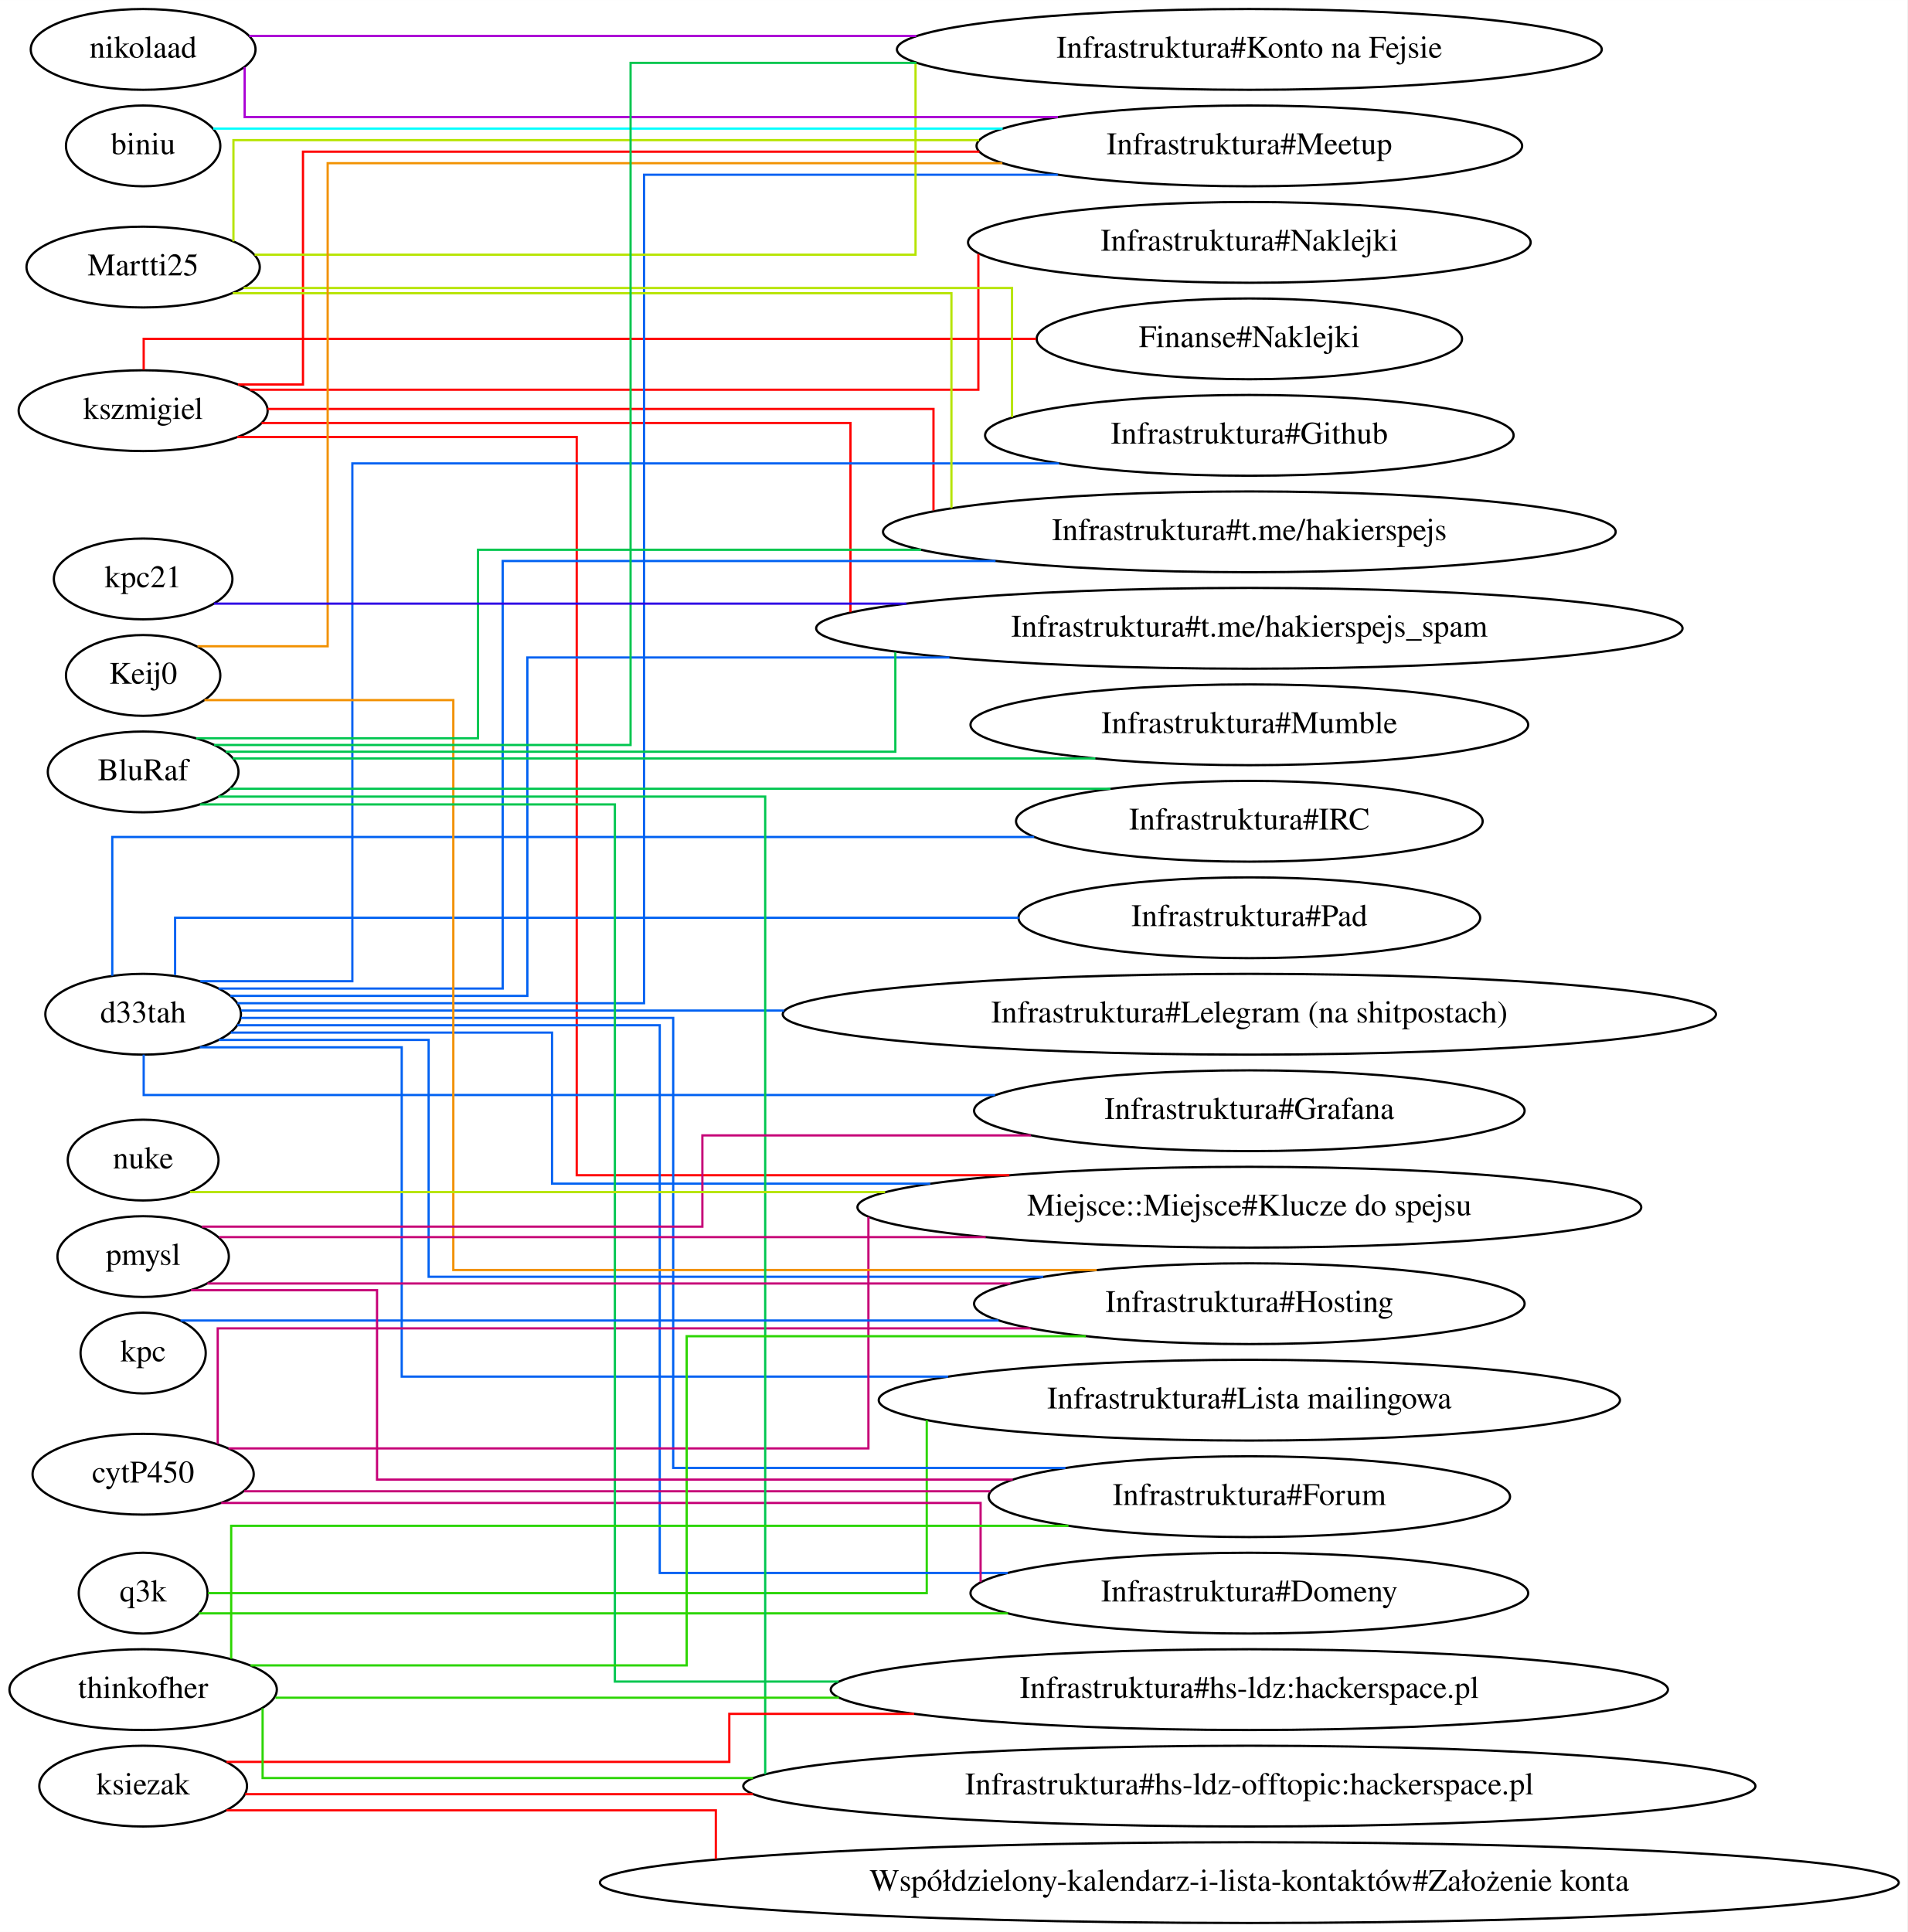
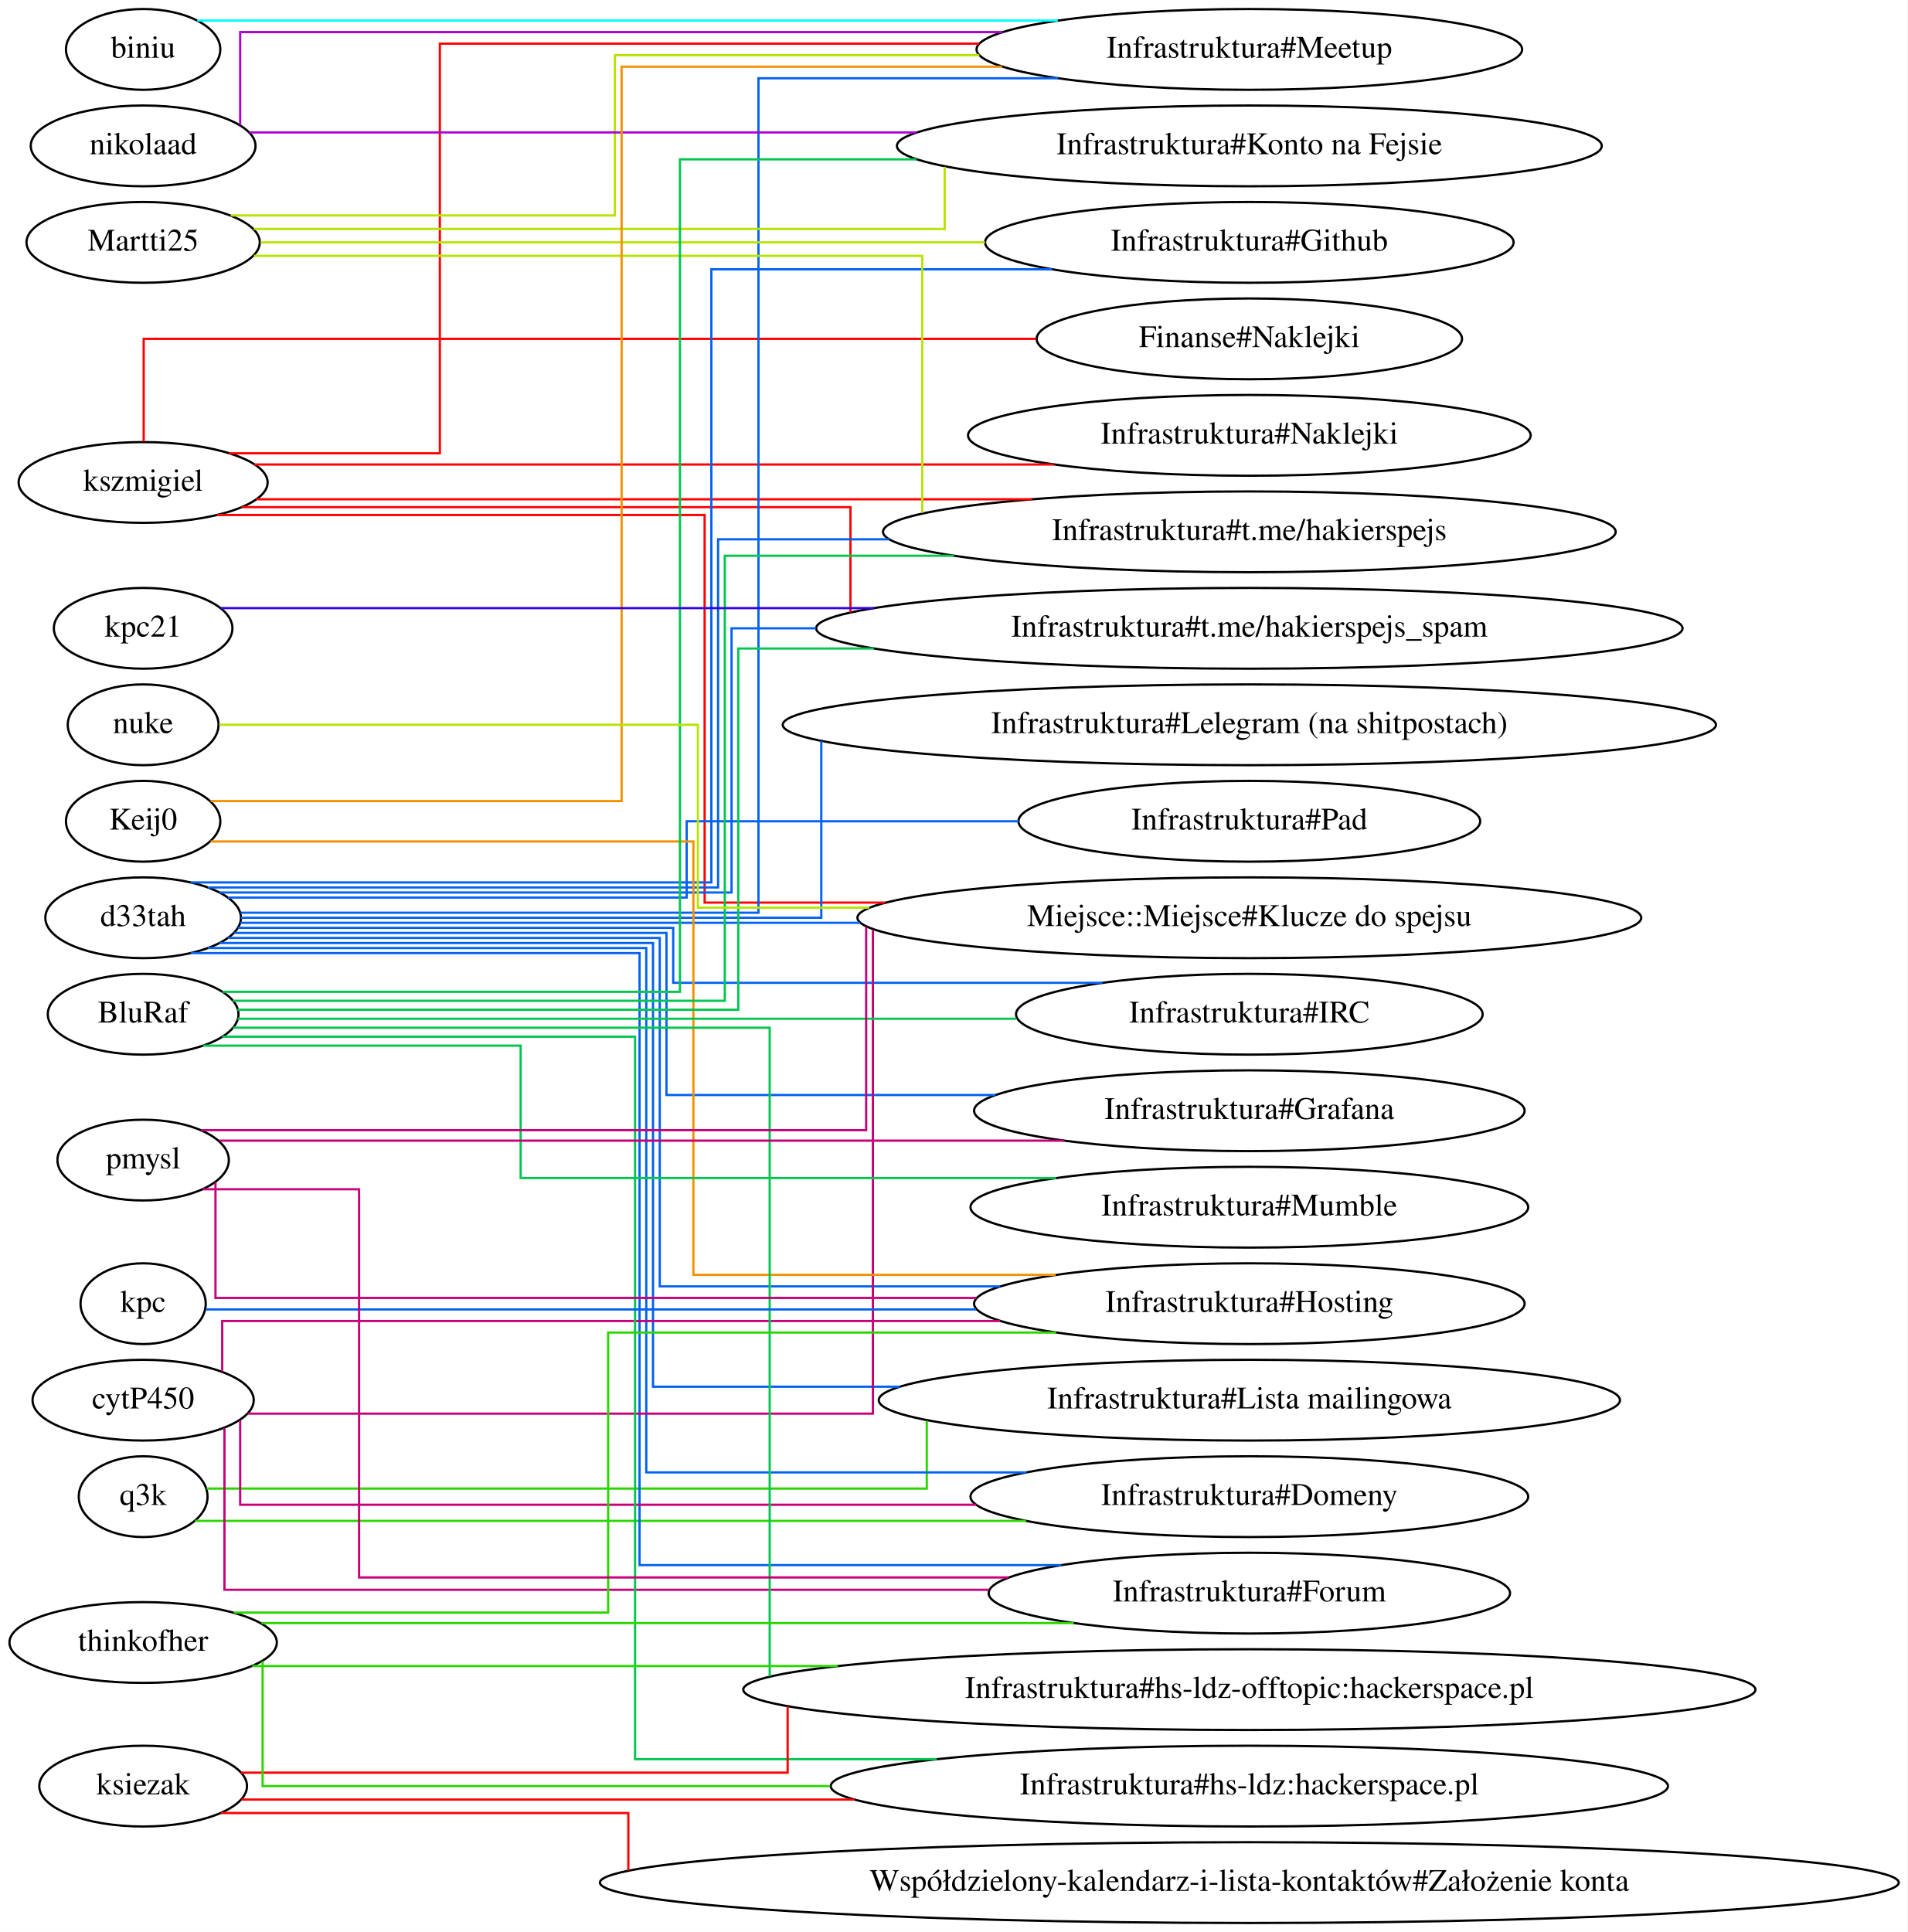
<svg xmlns="http://www.w3.org/2000/svg" width="850pt" height="861pt" viewBox="0.00 0.00 850.04 861.00">
  <g id="graph0" class="graph" transform="scale(1 1) rotate(0) translate(4 857)">
    <polygon fill="#ffffff" stroke="transparent" points="-4,4 -4,-857 846.038,-857 846.038,4 -4,4" />
    <g id="node1" class="node">
-       <ellipse fill="none" stroke="#000000" cx="59.795" cy="-674" rx="55.491" ry="18" />
-       <text text-anchor="middle" x="59.795" y="-670.3" font-family="Times,serif" font-size="14.00" fill="#000000">kszmigiel</text>
+       <ellipse fill="none" stroke="#000000" cx="59.795" cy="-642" rx="55.491" ry="18" />
+       <text text-anchor="middle" x="59.795" y="-638.3" font-family="Times,serif" font-size="14.00" fill="#000000">kszmigiel</text>
    </g>
    <g id="node2" class="node">
-       <ellipse fill="none" stroke="#000000" cx="552.814" cy="-749" rx="125.378" ry="18" />
-       <text text-anchor="middle" x="552.814" y="-745.3" font-family="Times,serif" font-size="14.00" fill="#000000">Infrastruktura#Naklejki</text>
+       <ellipse fill="none" stroke="#000000" cx="552.814" cy="-448" rx="174.669" ry="18" />
+       <text text-anchor="middle" x="552.814" y="-444.3" font-family="Times,serif" font-size="14.00" fill="#000000">Miejsce::Miejsce#Klucze do spejsu</text>
    </g>
    <g id="edge1" class="edge">
-       <path fill="none" stroke="#ff0000" d="M107.318,-683.333C207.67,-683.333 432.038,-683.333 432.038,-683.333 432.038,-683.333 432.038,-728.367 432.038,-743.847" />
+       <path fill="none" stroke="#ff0000" d="M92.767,-627.5C160.719,-627.5 310.038,-627.5 310.038,-627.5 310.038,-627.5 310.038,-454.75 310.038,-454.75 310.038,-454.75 346.162,-454.75 390.542,-454.75" />
    </g>
    <g id="node3" class="node">
      <ellipse fill="none" stroke="#000000" cx="552.814" cy="-706" rx="94.783" ry="18" />
      <text text-anchor="middle" x="552.814" y="-702.3" font-family="Times,serif" font-size="14.00" fill="#000000">Finanse#Naklejki</text>
    </g>
    <g id="edge2" class="edge">
-       <path fill="none" stroke="#ff0000" d="M60.038,-692.243C60.038,-699.43 60.038,-706 60.038,-706 60.038,-706 314.607,-706 457.802,-706" />
+       <path fill="none" stroke="#ff0000" d="M60.038,-660.169C60.038,-679.09 60.038,-706 60.038,-706 60.038,-706 314.607,-706 457.802,-706" />
    </g>
    <g id="node4" class="node">
-       <ellipse fill="none" stroke="#000000" cx="552.814" cy="-319" rx="174.669" ry="18" />
-       <text text-anchor="middle" x="552.814" y="-315.3" font-family="Times,serif" font-size="14.00" fill="#000000">Miejsce::Miejsce#Klucze do spejsu</text>
+       <ellipse fill="none" stroke="#000000" cx="552.814" cy="-577" rx="193.066" ry="18" />
+       <text text-anchor="middle" x="552.814" y="-573.3" font-family="Times,serif" font-size="14.00" fill="#000000">Infrastruktura#t.me/hakierspejs_spam</text>
    </g>
    <g id="edge3" class="edge">
-       <path fill="none" stroke="#ff0000" d="M101.726,-662.25C158.56,-662.25 253.038,-662.25 253.038,-662.25 253.038,-662.25 253.038,-333.25 253.038,-333.25 253.038,-333.25 359.766,-333.25 445.857,-333.25" />
+       <path fill="none" stroke="#ff0000" d="M103.628,-631C190.248,-631 375.038,-631 375.038,-631 375.038,-631 375.038,-598.697 375.038,-584.06" />
    </g>
    <g id="node5" class="node">
+       <ellipse fill="none" stroke="#000000" cx="552.814" cy="-835" rx="121.578" ry="18" />
+       <text text-anchor="middle" x="552.814" y="-831.3" font-family="Times,serif" font-size="14.00" fill="#000000">Infrastruktura#Meetup</text>
+     </g>
+     <g id="edge4" class="edge">
+       <path fill="none" stroke="#ff0000" d="M98.045,-655C137.101,-655 192.038,-655 192.038,-655 192.038,-655 192.038,-837.571 192.038,-837.571 192.038,-837.571 327.515,-837.571 432.43,-837.571" />
+     </g>
+     <g id="node6" class="node">
+       <ellipse fill="none" stroke="#000000" cx="552.814" cy="-663" rx="125.378" ry="18" />
+       <text text-anchor="middle" x="552.814" y="-659.3" font-family="Times,serif" font-size="14.00" fill="#000000">Infrastruktura#Naklejki</text>
+     </g>
+     <g id="edge5" class="edge">
+       <path fill="none" stroke="#ff0000" d="M109.325,-650C192.714,-650 362.162,-650 465.77,-650" />
+     </g>
+     <g id="node7" class="node">
      <ellipse fill="none" stroke="#000000" cx="552.814" cy="-620" rx="163.271" ry="18" />
      <text text-anchor="middle" x="552.814" y="-616.3" font-family="Times,serif" font-size="14.00" fill="#000000">Infrastruktura#t.me/hakierspejs</text>
    </g>
-     <g id="edge4" class="edge">
-       <path fill="none" stroke="#ff0000" d="M115.22,-674.75C214.417,-674.75 412.038,-674.75 412.038,-674.75 412.038,-674.75 412.038,-645.223 412.038,-629.537" />
-     </g>
-     <g id="node6" class="node">
-       <ellipse fill="none" stroke="#000000" cx="552.814" cy="-792" rx="121.578" ry="18" />
-       <text text-anchor="middle" x="552.814" y="-788.3" font-family="Times,serif" font-size="14.00" fill="#000000">Infrastruktura#Meetup</text>
-     </g>
-     <g id="edge5" class="edge">
-       <path fill="none" stroke="#ff0000" d="M102.061,-685.667C117.402,-685.667 131.038,-685.667 131.038,-685.667 131.038,-685.667 131.038,-789.429 131.038,-789.429 131.038,-789.429 307.849,-789.429 432.514,-789.429" />
-     </g>
-     <g id="node7" class="node">
-       <ellipse fill="none" stroke="#000000" cx="552.814" cy="-577" rx="193.066" ry="18" />
-       <text text-anchor="middle" x="552.814" y="-573.3" font-family="Times,serif" font-size="14.00" fill="#000000">Infrastruktura#t.me/hakierspejs_spam</text>
-     </g>
    <g id="edge6" class="edge">
-       <path fill="none" stroke="#ff0000" d="M112.559,-668.5C202.301,-668.5 375.038,-668.5 375.038,-668.5 375.038,-668.5 375.038,-605.75 375.038,-584.18" />
+       <path fill="none" stroke="#ff0000" d="M110.24,-634.5C191.35,-634.5 352.158,-634.5 455.975,-634.5" />
    </g>
    <g id="node8" class="node">
-       <ellipse fill="none" stroke="#000000" cx="59.795" cy="-147" rx="28.695" ry="18" />
-       <text text-anchor="middle" x="59.795" y="-143.3" font-family="Times,serif" font-size="14.00" fill="#000000">q3k</text>
+       <ellipse fill="none" stroke="#000000" cx="59.795" cy="-190" rx="28.695" ry="18" />
+       <text text-anchor="middle" x="59.795" y="-186.3" font-family="Times,serif" font-size="14.00" fill="#000000">q3k</text>
    </g>
    <g id="node9" class="node">
-       <ellipse fill="none" stroke="#000000" cx="552.814" cy="-147" rx="124.278" ry="18" />
-       <text text-anchor="middle" x="552.814" y="-143.3" font-family="Times,serif" font-size="14.00" fill="#000000">Infrastruktura#Domeny</text>
+       <ellipse fill="none" stroke="#000000" cx="552.814" cy="-190" rx="124.278" ry="18" />
+       <text text-anchor="middle" x="552.814" y="-186.3" font-family="Times,serif" font-size="14.00" fill="#000000">Infrastruktura#Domeny</text>
    </g>
    <g id="edge7" class="edge">
-       <path fill="none" stroke="#2bd500" d="M84.582,-138C149.654,-138 328.381,-138 445.245,-138" />
+       <path fill="none" stroke="#2bd500" d="M82.913,-179.2C148.021,-179.2 335.81,-179.2 453.336,-179.2" />
    </g>
    <g id="node10" class="node">
      <ellipse fill="none" stroke="#000000" cx="552.814" cy="-233" rx="165.171" ry="18" />
      <text text-anchor="middle" x="552.814" y="-229.3" font-family="Times,serif" font-size="14.00" fill="#000000">Infrastruktura#Lista mailingowa</text>
    </g>
    <g id="edge8" class="edge">
-       <path fill="none" stroke="#2bd500" d="M88.672,-147C172.346,-147 409.038,-147 409.038,-147 409.038,-147 409.038,-202.148 409.038,-224.12" />
+       <path fill="none" stroke="#2bd500" d="M88.079,-193.6C171.222,-193.6 409.038,-193.6 409.038,-193.6 409.038,-193.6 409.038,-212.223 409.038,-223.862" />
    </g>
    <g id="node11" class="node">
-       <ellipse fill="none" stroke="#000000" cx="59.795" cy="-405" rx="43.592" ry="18" />
-       <text text-anchor="middle" x="59.795" y="-401.3" font-family="Times,serif" font-size="14.00" fill="#000000">d33tah</text>
+       <ellipse fill="none" stroke="#000000" cx="59.795" cy="-448" rx="43.592" ry="18" />
+       <text text-anchor="middle" x="59.795" y="-444.3" font-family="Times,serif" font-size="14.00" fill="#000000">d33tah</text>
    </g>
    <g id="edge11" class="edge">
-       <path fill="none" stroke="#0061f2" d="M98.891,-396.818C152.44,-396.818 242.038,-396.818 242.038,-396.818 242.038,-396.818 242.038,-329.5 242.038,-329.5 242.038,-329.5 328.783,-329.5 410.614,-329.5" />
+       <path fill="none" stroke="#0061f2" d="M103.115,-445.75C164.56,-445.75 280.547,-445.75 379.334,-445.75" />
+     </g>
+     <g id="edge15" class="edge">
+       <path fill="none" stroke="#0061f2" d="M93.81,-459.25C164.766,-459.25 322.038,-459.25 322.038,-459.25 322.038,-459.25 322.038,-577 322.038,-577 322.038,-577 337.146,-577 359.63,-577" />
    </g>
    <g id="edge17" class="edge">
-       <path fill="none" stroke="#0061f2" d="M93.387,-416.454C140.375,-416.454 220.038,-416.454 220.038,-416.454 220.038,-416.454 220.038,-607 220.038,-607 220.038,-607 343.214,-607 439.687,-607" />
-     </g>
-     <g id="edge20" class="edge">
-       <path fill="none" stroke="#0061f2" d="M101.785,-409.909C166.453,-409.909 283.038,-409.909 283.038,-409.909 283.038,-409.909 283.038,-779.143 283.038,-779.143 283.038,-779.143 388.419,-779.143 467.455,-779.143" />
+       <path fill="none" stroke="#0061f2" d="M103.249,-450.25C180.579,-450.25 334.038,-450.25 334.038,-450.25 334.038,-450.25 334.038,-822.143 334.038,-822.143 334.038,-822.143 406.174,-822.143 467.603,-822.143" />
+     </g>
+     <g id="edge18" class="edge">
+       <path fill="none" stroke="#0061f2" d="M88.691,-461.5C155.705,-461.5 316.038,-461.5 316.038,-461.5 316.038,-461.5 316.038,-616.667 316.038,-616.667 316.038,-616.667 350.032,-616.667 392.259,-616.667" />
+     </g>
+     <g id="edge10" class="edge">
+       <path fill="none" stroke="#0061f2" d="M88.651,-434.5C149.216,-434.5 284.038,-434.5 284.038,-434.5 284.038,-434.5 284.038,-200.8 284.038,-200.8 284.038,-200.8 376.931,-200.8 453.495,-200.8" />
    </g>
    <g id="edge21" class="edge">
-       <path fill="none" stroke="#0061f2" d="M98.653,-413.182C149.176,-413.182 231.038,-413.182 231.038,-413.182 231.038,-413.182 231.038,-564 231.038,-564 231.038,-564 330.74,-564 419.147,-564" />
-     </g>
-     <g id="edge18" class="edge">
-       <path fill="none" stroke="#0061f2" d="M101.757,-400.091C168.167,-400.091 290.038,-400.091 290.038,-400.091 290.038,-400.091 290.038,-156 290.038,-156 290.038,-156 372.606,-156 445.175,-156" />
+       <path fill="none" stroke="#0061f2" d="M93.815,-436.75C157.209,-436.75 287.038,-436.75 287.038,-436.75 287.038,-436.75 287.038,-239 287.038,-239 287.038,-239 339.051,-239 397.058,-239" />
+     </g>
+     <g id="node12" class="node">
+       <ellipse fill="none" stroke="#000000" cx="552.814" cy="-749" rx="117.779" ry="18" />
+       <text text-anchor="middle" x="552.814" y="-745.3" font-family="Times,serif" font-size="14.00" fill="#000000">Infrastruktura#Github</text>
+     </g>
+     <g id="edge9" class="edge">
+       <path fill="none" stroke="#0061f2" d="M80.951,-463.75C141.815,-463.75 313.038,-463.75 313.038,-463.75 313.038,-463.75 313.038,-737 313.038,-737 313.038,-737 396.46,-737 464.892,-737" />
+     </g>
+     <g id="node13" class="node">
+       <ellipse fill="none" stroke="#000000" cx="552.814" cy="-276" rx="122.678" ry="18" />
+       <text text-anchor="middle" x="552.814" y="-272.3" font-family="Times,serif" font-size="14.00" fill="#000000">Infrastruktura#Hosting</text>
+     </g>
+     <g id="edge12" class="edge">
+       <path fill="none" stroke="#0061f2" d="M97.557,-439C162.876,-439 290.038,-439 290.038,-439 290.038,-439 290.038,-283.714 290.038,-283.714 290.038,-283.714 370.037,-283.714 441.754,-283.714" />
+     </g>
+     <g id="node14" class="node">
+       <ellipse fill="none" stroke="#000000" cx="552.814" cy="-491" rx="102.882" ry="18" />
+       <text text-anchor="middle" x="552.814" y="-487.3" font-family="Times,serif" font-size="14.00" fill="#000000">Infrastruktura#Pad</text>
    </g>
    <g id="edge13" class="edge">
-       <path fill="none" stroke="#0061f2" d="M85.085,-390.273C119.009,-390.273 175.038,-390.273 175.038,-390.273 175.038,-390.273 175.038,-243.5 175.038,-243.5 175.038,-243.5 309.977,-243.5 418.56,-243.5" />
-     </g>
-     <g id="node12" class="node">
-       <ellipse fill="none" stroke="#000000" cx="552.814" cy="-405" rx="207.963" ry="18" />
-       <text text-anchor="middle" x="552.814" y="-401.3" font-family="Times,serif" font-size="14.00" fill="#000000">Infrastruktura#Lelegram (na shitpostach)</text>
-     </g>
-     <g id="edge9" class="edge">
-       <path fill="none" stroke="#0061f2" d="M103.547,-406.636C158.162,-406.636 255.381,-406.636 345.447,-406.636" />
-     </g>
-     <g id="node13" class="node">
+       <path fill="none" stroke="#0061f2" d="M97.645,-457C165.776,-457 302.038,-457 302.038,-457 302.038,-457 302.038,-491 302.038,-491 302.038,-491 380.835,-491 450.09,-491" />
+     </g>
+     <g id="node15" class="node">
+       <ellipse fill="none" stroke="#000000" cx="552.814" cy="-147" rx="116.18" ry="18" />
+       <text text-anchor="middle" x="552.814" y="-143.3" font-family="Times,serif" font-size="14.00" fill="#000000">Infrastruktura#Forum</text>
+     </g>
+     <g id="edge14" class="edge">
+       <path fill="none" stroke="#0061f2" d="M81.008,-432.25C136.384,-432.25 281.038,-432.25 281.038,-432.25 281.038,-432.25 281.038,-159.5 281.038,-159.5 281.038,-159.5 389.2,-159.5 469.055,-159.5" />
+     </g>
+     <g id="node16" class="node">
      <ellipse fill="none" stroke="#000000" cx="552.814" cy="-362" rx="122.678" ry="18" />
      <text text-anchor="middle" x="552.814" y="-358.3" font-family="Times,serif" font-size="14.00" fill="#000000">Infrastruktura#Grafana</text>
    </g>
-     <g id="edge10" class="edge">
-       <path fill="none" stroke="#0061f2" d="M60.038,-387C60.038,-378 60.038,-369 60.038,-369 60.038,-369 293.945,-369 439.452,-369" />
-     </g>
-     <g id="node14" class="node">
-       <ellipse fill="none" stroke="#000000" cx="552.814" cy="-448" rx="102.882" ry="18" />
-       <text text-anchor="middle" x="552.814" y="-444.3" font-family="Times,serif" font-size="14.00" fill="#000000">Infrastruktura#Pad</text>
-     </g>
-     <g id="edge12" class="edge">
-       <path fill="none" stroke="#0061f2" d="M74.038,-422.49C74.038,-434.394 74.038,-448 74.038,-448 74.038,-448 309.424,-448 450.104,-448" />
-     </g>
-     <g id="node15" class="node">
-       <ellipse fill="none" stroke="#000000" cx="552.814" cy="-663" rx="117.779" ry="18" />
-       <text text-anchor="middle" x="552.814" y="-659.3" font-family="Times,serif" font-size="14.00" fill="#000000">Infrastruktura#Github</text>
-     </g>
-     <g id="edge14" class="edge">
-       <path fill="none" stroke="#0061f2" d="M85.274,-419.727C112.882,-419.727 153.038,-419.727 153.038,-419.727 153.038,-419.727 153.038,-650.5 153.038,-650.5 153.038,-650.5 350.681,-650.5 468.032,-650.5" />
-     </g>
-     <g id="node16" class="node">
-       <ellipse fill="none" stroke="#000000" cx="552.814" cy="-276" rx="122.678" ry="18" />
-       <text text-anchor="middle" x="552.814" y="-272.3" font-family="Times,serif" font-size="14.00" fill="#000000">Infrastruktura#Hosting</text>
-     </g>
-     <g id="edge15" class="edge">
-       <path fill="none" stroke="#0061f2" d="M93.559,-393.546C131.256,-393.546 187.038,-393.546 187.038,-393.546 187.038,-393.546 187.038,-288 187.038,-288 187.038,-288 352.635,-288 460.985,-288" />
+     <g id="edge16" class="edge">
+       <path fill="none" stroke="#0061f2" d="M100.423,-441.25C167.248,-441.25 293.038,-441.25 293.038,-441.25 293.038,-441.25 293.038,-369 293.038,-369 293.038,-369 369.624,-369 439.628,-369" />
    </g>
    <g id="node17" class="node">
-       <ellipse fill="none" stroke="#000000" cx="552.814" cy="-491" rx="103.981" ry="18" />
-       <text text-anchor="middle" x="552.814" y="-487.3" font-family="Times,serif" font-size="14.00" fill="#000000">Infrastruktura#IRC</text>
-     </g>
-     <g id="edge16" class="edge">
-       <path fill="none" stroke="#0061f2" d="M46.038,-422.142C46.038,-445.376 46.038,-484 46.038,-484 46.038,-484 309.978,-484 456.897,-484" />
+       <ellipse fill="none" stroke="#000000" cx="552.814" cy="-534" rx="207.963" ry="18" />
+       <text text-anchor="middle" x="552.814" y="-530.3" font-family="Times,serif" font-size="14.00" fill="#000000">Infrastruktura#Lelegram (na shitpostach)</text>
+     </g>
+     <g id="edge19" class="edge">
+       <path fill="none" stroke="#0061f2" d="M103.421,-448C187.121,-448 362.038,-448 362.038,-448 362.038,-448 362.038,-505.87 362.038,-526.668" />
    </g>
    <g id="node18" class="node">
-       <ellipse fill="none" stroke="#000000" cx="552.814" cy="-190" rx="116.18" ry="18" />
-       <text text-anchor="middle" x="552.814" y="-186.3" font-family="Times,serif" font-size="14.00" fill="#000000">Infrastruktura#Forum</text>
-     </g>
-     <g id="edge19" class="edge">
-       <path fill="none" stroke="#0061f2" d="M103.401,-403.364C171.662,-403.364 296.038,-403.364 296.038,-403.364 296.038,-403.364 296.038,-202.8 296.038,-202.8 296.038,-202.8 395.715,-202.8 470.862,-202.8" />
+       <ellipse fill="none" stroke="#000000" cx="552.814" cy="-405" rx="103.981" ry="18" />
+       <text text-anchor="middle" x="552.814" y="-401.3" font-family="Times,serif" font-size="14.00" fill="#000000">Infrastruktura#IRC</text>
+     </g>
+     <g id="edge20" class="edge">
+       <path fill="none" stroke="#0061f2" d="M102.03,-443.5C169.982,-443.5 296.038,-443.5 296.038,-443.5 296.038,-443.5 296.038,-419 296.038,-419 296.038,-419 411.278,-419 487.354,-419" />
    </g>
    <g id="node19" class="node">
-       <ellipse fill="none" stroke="#000000" cx="59.795" cy="-200" rx="49.291" ry="18" />
-       <text text-anchor="middle" x="59.795" y="-196.3" font-family="Times,serif" font-size="14.00" fill="#000000">cytP450</text>
+       <ellipse fill="none" stroke="#000000" cx="59.795" cy="-233" rx="49.291" ry="18" />
+       <text text-anchor="middle" x="59.795" y="-229.3" font-family="Times,serif" font-size="14.00" fill="#000000">cytP450</text>
    </g>
    <g id="edge22" class="edge">
-       <path fill="none" stroke="#c60077" d="M97.825,-211.5C183.272,-211.5 383.038,-211.5 383.038,-211.5 383.038,-211.5 383.038,-294.541 383.038,-314.653" />
+       <path fill="none" stroke="#c60077" d="M106.394,-227C196.327,-227 385.038,-227 385.038,-227 385.038,-227 385.038,-408.505 385.038,-442.537" />
    </g>
    <g id="edge23" class="edge">
-       <path fill="none" stroke="#c60077" d="M94.573,-187.2C187.231,-187.2 433.038,-187.2 433.038,-187.2 433.038,-187.2 433.038,-162.664 433.038,-151.929" />
+       <path fill="none" stroke="#c60077" d="M103.038,-224.015C103.038,-210.474 103.038,-186.4 103.038,-186.4 103.038,-186.4 297.895,-186.4 431.098,-186.4" />
    </g>
    <g id="edge25" class="edge">
-       <path fill="none" stroke="#c60077" d="M93.038,-213.468C93.038,-232.507 93.038,-265 93.038,-265 93.038,-265 320.344,-265 455.307,-265" />
+       <path fill="none" stroke="#c60077" d="M95.038,-245.739C95.038,-255.846 95.038,-268.286 95.038,-268.286 95.038,-268.286 306.215,-268.286 441.707,-268.286" />
    </g>
    <g id="edge24" class="edge">
-       <path fill="none" stroke="#c60077" d="M104.854,-192.4C179.554,-192.4 331.309,-192.4 437.391,-192.4" />
+       <path fill="none" stroke="#c60077" d="M96.038,-220.532C96.038,-197.027 96.038,-148.5 96.038,-148.5 96.038,-148.5 301.336,-148.5 436.664,-148.5" />
    </g>
    <g id="node20" class="node">
-       <ellipse fill="none" stroke="#000000" cx="59.795" cy="-738" rx="51.991" ry="18" />
-       <text text-anchor="middle" x="59.795" y="-734.3" font-family="Times,serif" font-size="14.00" fill="#000000">Martti25</text>
+       <ellipse fill="none" stroke="#000000" cx="59.795" cy="-749" rx="51.991" ry="18" />
+       <text text-anchor="middle" x="59.795" y="-745.3" font-family="Times,serif" font-size="14.00" fill="#000000">Martti25</text>
+     </g>
+     <g id="edge26" class="edge">
+       <path fill="none" stroke="#b6e400" d="M98.847,-761C159.648,-761 270.038,-761 270.038,-761 270.038,-761 270.038,-832.429 270.038,-832.429 270.038,-832.429 355.517,-832.429 432.481,-832.429" />
    </g>
    <g id="edge29" class="edge">
-       <path fill="none" stroke="#b6e400" d="M99.724,-726.333C193.517,-726.333 420.038,-726.333 420.038,-726.333 420.038,-726.333 420.038,-657.48 420.038,-630.584" />
+       <path fill="none" stroke="#b6e400" d="M109.177,-743C205.045,-743 407.038,-743 407.038,-743 407.038,-743 407.038,-656.244 407.038,-628.454" />
+     </g>
+     <g id="edge27" class="edge">
+       <path fill="none" stroke="#b6e400" d="M112.09,-749C188.418,-749 332.402,-749 435.022,-749" />
+     </g>
+     <g id="node21" class="node">
+       <ellipse fill="none" stroke="#000000" cx="552.814" cy="-792" rx="157.072" ry="18" />
+       <text text-anchor="middle" x="552.814" y="-788.3" font-family="Times,serif" font-size="14.00" fill="#000000">Infrastruktura#Konto na Fejsie</text>
    </g>
    <g id="edge28" class="edge">
-       <path fill="none" stroke="#b6e400" d="M100.038,-749.448C100.038,-765.978 100.038,-794.571 100.038,-794.571 100.038,-794.571 298.237,-794.571 432.37,-794.571" />
-     </g>
-     <g id="edge27" class="edge">
-       <path fill="none" stroke="#b6e400" d="M104.595,-728.667C206.529,-728.667 447.038,-728.667 447.038,-728.667 447.038,-728.667 447.038,-688.587 447.038,-671.052" />
-     </g>
-     <g id="node21" class="node">
-       <ellipse fill="none" stroke="#000000" cx="552.814" cy="-835" rx="157.072" ry="18" />
-       <text text-anchor="middle" x="552.814" y="-831.3" font-family="Times,serif" font-size="14.00" fill="#000000">Infrastruktura#Konto na Fejsie</text>
-     </g>
-     <g id="edge26" class="edge">
-       <path fill="none" stroke="#b6e400" d="M109.483,-743.5C204.815,-743.5 404.038,-743.5 404.038,-743.5 404.038,-743.5 404.038,-808.64 404.038,-828.996" />
+       <path fill="none" stroke="#b6e400" d="M109.093,-755C207.094,-755 417.038,-755 417.038,-755 417.038,-755 417.038,-771.702 417.038,-782.663" />
    </g>
    <g id="node22" class="node">
-       <ellipse fill="none" stroke="#000000" cx="59.795" cy="-792" rx="34.394" ry="18" />
-       <text text-anchor="middle" x="59.795" y="-788.3" font-family="Times,serif" font-size="14.00" fill="#000000">biniu</text>
+       <ellipse fill="none" stroke="#000000" cx="59.795" cy="-835" rx="34.394" ry="18" />
+       <text text-anchor="middle" x="59.795" y="-831.3" font-family="Times,serif" font-size="14.00" fill="#000000">biniu</text>
    </g>
    <g id="edge30" class="edge">
-       <path fill="none" stroke="#00ffff" d="M91.009,-799.714C160.279,-799.714 329.659,-799.714 442.877,-799.714" />
+       <path fill="none" stroke="#00ffff" d="M83.908,-847.857C152.635,-847.857 351.984,-847.857 467.43,-847.857" />
    </g>
    <g id="node23" class="node">
-       <ellipse fill="none" stroke="#000000" cx="59.795" cy="-835" rx="50.091" ry="18" />
-       <text text-anchor="middle" x="59.795" y="-831.3" font-family="Times,serif" font-size="14.00" fill="#000000">nikolaad</text>
+       <ellipse fill="none" stroke="#000000" cx="59.795" cy="-792" rx="50.091" ry="18" />
+       <text text-anchor="middle" x="59.795" y="-788.3" font-family="Times,serif" font-size="14.00" fill="#000000">nikolaad</text>
+     </g>
+     <g id="edge31" class="edge">
+       <path fill="none" stroke="#ab00d5" d="M103.038,-801.302C103.038,-815.943 103.038,-842.714 103.038,-842.714 103.038,-842.714 309.631,-842.714 442.786,-842.714" />
    </g>
    <g id="edge32" class="edge">
-       <path fill="none" stroke="#ab00d5" d="M105.038,-827.08C105.038,-818.149 105.038,-804.857 105.038,-804.857 105.038,-804.857 337.619,-804.857 467.537,-804.857" />
-     </g>
-     <g id="edge31" class="edge">
-       <path fill="none" stroke="#ab00d5" d="M107.067,-841C174.913,-841 302.897,-841 404.383,-841" />
+       <path fill="none" stroke="#ab00d5" d="M107.067,-798C174.913,-798 302.897,-798 404.383,-798" />
    </g>
    <g id="node24" class="node">
-       <ellipse fill="none" stroke="#000000" cx="59.795" cy="-556" rx="34.394" ry="18" />
-       <text text-anchor="middle" x="59.795" y="-552.3" font-family="Times,serif" font-size="14.00" fill="#000000">Keij0</text>
+       <ellipse fill="none" stroke="#000000" cx="59.795" cy="-491" rx="34.394" ry="18" />
+       <text text-anchor="middle" x="59.795" y="-487.3" font-family="Times,serif" font-size="14.00" fill="#000000">Keij0</text>
+     </g>
+     <g id="edge33" class="edge">
+       <path fill="none" stroke="#f29100" d="M89.895,-500C148.676,-500 273.038,-500 273.038,-500 273.038,-500 273.038,-827.286 273.038,-827.286 273.038,-827.286 364.349,-827.286 442.641,-827.286" />
    </g>
    <g id="edge34" class="edge">
-       <path fill="none" stroke="#f29100" d="M84.026,-569C108.285,-569 142.038,-569 142.038,-569 142.038,-569 142.038,-784.286 142.038,-784.286 142.038,-784.286 321.057,-784.286 442.733,-784.286" />
-     </g>
-     <g id="edge33" class="edge">
-       <path fill="none" stroke="#f29100" d="M87.107,-545C127.395,-545 198.038,-545 198.038,-545 198.038,-545 198.038,-291 198.038,-291 198.038,-291 381.814,-291 484.829,-291" />
+       <path fill="none" stroke="#f29100" d="M89.866,-482C155.353,-482 305.038,-482 305.038,-482 305.038,-482 305.038,-288.857 305.038,-288.857 305.038,-288.857 394.994,-288.857 466.502,-288.857" />
    </g>
    <g id="node25" class="node">
-       <ellipse fill="none" stroke="#000000" cx="59.795" cy="-513" rx="42.494" ry="18" />
-       <text text-anchor="middle" x="59.795" y="-509.3" font-family="Times,serif" font-size="14.00" fill="#000000">BluRaf</text>
+       <ellipse fill="none" stroke="#000000" cx="59.795" cy="-405" rx="42.494" ry="18" />
+       <text text-anchor="middle" x="59.795" y="-401.3" font-family="Times,serif" font-size="14.00" fill="#000000">BluRaf</text>
+     </g>
+     <g id="edge36" class="edge">
+       <path fill="none" stroke="#00c64f" d="M101.823,-407C176.615,-407 325.038,-407 325.038,-407 325.038,-407 325.038,-568 325.038,-568 325.038,-568 351.043,-568 385.48,-568" />
+     </g>
+     <g id="edge38" class="edge">
+       <path fill="none" stroke="#00c64f" d="M99.733,-411C172.453,-411 319.038,-411 319.038,-411 319.038,-411 319.038,-609.333 319.038,-609.333 319.038,-609.333 368.077,-609.333 421.235,-609.333" />
+     </g>
+     <g id="edge41" class="edge">
+       <path fill="none" stroke="#00c64f" d="M101.829,-403C178.092,-403 341.312,-403 449.043,-403" />
+     </g>
+     <g id="edge35" class="edge">
+       <path fill="none" stroke="#00c64f" d="M95.096,-415C161.645,-415 299.038,-415 299.038,-415 299.038,-415 299.038,-786 299.038,-786 299.038,-786 348.922,-786 404.457,-786" />
+     </g>
+     <g id="node26" class="node">
+       <ellipse fill="none" stroke="#000000" cx="552.814" cy="-61" rx="186.567" ry="18" />
+       <text text-anchor="middle" x="552.814" y="-57.3" font-family="Times,serif" font-size="14.00" fill="#000000">Infrastruktura#hs-ldz:hackerspace.pl</text>
+     </g>
+     <g id="edge37" class="edge">
+       <path fill="none" stroke="#00c64f" d="M95.02,-395C156.995,-395 279.038,-395 279.038,-395 279.038,-395 279.038,-73 279.038,-73 279.038,-73 345.887,-73 413.52,-73" />
+     </g>
+     <g id="node27" class="node">
+       <ellipse fill="none" stroke="#000000" cx="552.814" cy="-104" rx="225.56" ry="18" />
+       <text text-anchor="middle" x="552.814" y="-100.3" font-family="Times,serif" font-size="14.00" fill="#000000">Infrastruktura#hs-ldz-offtopic:hackerspace.pl</text>
+     </g>
+     <g id="edge39" class="edge">
+       <path fill="none" stroke="#00c64f" d="M99.803,-399C177.017,-399 339.038,-399 339.038,-399 339.038,-399 339.038,-151.47 339.038,-109.893" />
+     </g>
+     <g id="node28" class="node">
+       <ellipse fill="none" stroke="#000000" cx="552.814" cy="-319" rx="124.278" ry="18" />
+       <text text-anchor="middle" x="552.814" y="-315.3" font-family="Times,serif" font-size="14.00" fill="#000000">Infrastruktura#Mumble</text>
    </g>
    <g id="edge40" class="edge">
-       <path fill="none" stroke="#00c64f" d="M83.443,-528C125.525,-528 209.038,-528 209.038,-528 209.038,-528 209.038,-612 209.038,-612 209.038,-612 312.956,-612 406.523,-612" />
-     </g>
-     <g id="edge41" class="edge">
-       <path fill="none" stroke="#00c64f" d="M96.631,-522C183.718,-522 395.038,-522 395.038,-522 395.038,-522 395.038,-550.413 395.038,-566.395" />
-     </g>
-     <g id="edge39" class="edge">
-       <path fill="none" stroke="#00c64f" d="M98.481,-505.5C183.607,-505.5 387.76,-505.5 490.918,-505.5" />
-     </g>
-     <g id="edge37" class="edge">
-       <path fill="none" stroke="#00c64f" d="M91.384,-525C151.636,-525 277.038,-525 277.038,-525 277.038,-525 277.038,-829 277.038,-829 277.038,-829 339.158,-829 404.432,-829" />
-     </g>
-     <g id="node26" class="node">
-       <ellipse fill="none" stroke="#000000" cx="552.814" cy="-61" rx="225.56" ry="18" />
-       <text text-anchor="middle" x="552.814" y="-57.3" font-family="Times,serif" font-size="14.00" fill="#000000">Infrastruktura#hs-ldz-offtopic:hackerspace.pl</text>
-     </g>
-     <g id="edge35" class="edge">
-       <path fill="none" stroke="#00c64f" d="M93.237,-502C166.975,-502 337.038,-502 337.038,-502 337.038,-502 337.038,-116.016 337.038,-66.26" />
-     </g>
-     <g id="node27" class="node">
-       <ellipse fill="none" stroke="#000000" cx="552.814" cy="-104" rx="186.567" ry="18" />
-       <text text-anchor="middle" x="552.814" y="-100.3" font-family="Times,serif" font-size="14.00" fill="#000000">Infrastruktura#hs-ldz:hackerspace.pl</text>
-     </g>
-     <g id="edge36" class="edge">
-       <path fill="none" stroke="#00c64f" d="M85.155,-498.5C141.073,-498.5 270.038,-498.5 270.038,-498.5 270.038,-498.5 270.038,-107.6 270.038,-107.6 270.038,-107.6 315.371,-107.6 369.734,-107.6" />
-     </g>
-     <g id="node28" class="node">
-       <ellipse fill="none" stroke="#000000" cx="552.814" cy="-534" rx="124.278" ry="18" />
-       <text text-anchor="middle" x="552.814" y="-530.3" font-family="Times,serif" font-size="14.00" fill="#000000">Infrastruktura#Mumble</text>
-     </g>
-     <g id="edge38" class="edge">
-       <path fill="none" stroke="#00c64f" d="M99.723,-519C183.739,-519 379.638,-519 484.193,-519" />
+       <path fill="none" stroke="#00c64f" d="M86.453,-391C133.893,-391 228.038,-391 228.038,-391 228.038,-391 228.038,-332 228.038,-332 228.038,-332 370.416,-332 466.632,-332" />
    </g>
    <g id="node29" class="node">
-       <ellipse fill="none" stroke="#000000" cx="59.795" cy="-599" rx="39.794" ry="18" />
-       <text text-anchor="middle" x="59.795" y="-595.3" font-family="Times,serif" font-size="14.00" fill="#000000">kpc21</text>
+       <ellipse fill="none" stroke="#000000" cx="59.795" cy="-577" rx="39.794" ry="18" />
+       <text text-anchor="middle" x="59.795" y="-573.3" font-family="Times,serif" font-size="14.00" fill="#000000">kpc21</text>
    </g>
    <g id="edge42" class="edge">
-       <path fill="none" stroke="#2e00e4" d="M91.385,-588C152.54,-588 290.701,-588 399.995,-588" />
+       <path fill="none" stroke="#2e00e4" d="M94.463,-586C154.3,-586 280.638,-586 385.548,-586" />
    </g>
    <g id="node30" class="node">
      <ellipse fill="none" stroke="#000000" cx="59.795" cy="-61" rx="46.292" ry="18" />
      <text text-anchor="middle" x="59.795" y="-57.3" font-family="Times,serif" font-size="14.00" fill="#000000">ksiezak</text>
    </g>
+     <g id="edge45" class="edge">
+       <path fill="none" stroke="#ff0000" d="M103.547,-55C164.584,-55 278.833,-55 376.84,-55" />
+     </g>
    <g id="edge43" class="edge">
-       <path fill="none" stroke="#ff0000" d="M105.293,-57.4C157.379,-57.4 246.513,-57.4 331.587,-57.4" />
-     </g>
-     <g id="edge44" class="edge">
-       <path fill="none" stroke="#ff0000" d="M96.947,-71.8C169.072,-71.8 321.038,-71.8 321.038,-71.8 321.038,-71.8 321.038,-93.2 321.038,-93.2 321.038,-93.2 358.558,-93.2 403.406,-93.2" />
+       <path fill="none" stroke="#ff0000" d="M103.421,-67C183.776,-67 347.038,-67 347.038,-67 347.038,-67 347.038,-85.701 347.038,-96.513" />
    </g>
    <g id="node31" class="node">
      <ellipse fill="none" stroke="#000000" cx="552.814" cy="-18" rx="289.449" ry="18" />
      <text text-anchor="middle" x="552.814" y="-14.3" font-family="Times,serif" font-size="14.00" fill="#000000">Współdzielony-kalendarz-i-lista-kontaktów#Założenie konta</text>
    </g>
-     <g id="edge45" class="edge">
-       <path fill="none" stroke="#ff0000" d="M96.909,-50.2C167.7,-50.2 315.038,-50.2 315.038,-50.2 315.038,-50.2 315.038,-37.934 315.038,-28.544" />
+     <g id="edge44" class="edge">
+       <path fill="none" stroke="#ff0000" d="M94.538,-49C155.665,-49 276.038,-49 276.038,-49 276.038,-49 276.038,-32.282 276.038,-23.4" />
    </g>
    <g id="node32" class="node">
-       <ellipse fill="none" stroke="#000000" cx="59.795" cy="-104" rx="59.59" ry="18" />
-       <text text-anchor="middle" x="59.795" y="-100.3" font-family="Times,serif" font-size="14.00" fill="#000000">thinkofher</text>
+       <ellipse fill="none" stroke="#000000" cx="59.795" cy="-125" rx="59.59" ry="18" />
+       <text text-anchor="middle" x="59.795" y="-121.3" font-family="Times,serif" font-size="14.00" fill="#000000">thinkofher</text>
    </g>
    <g id="edge48" class="edge">
-       <path fill="none" stroke="#2bd500" d="M107.654,-114.8C178.251,-114.8 302.038,-114.8 302.038,-114.8 302.038,-114.8 302.038,-261.5 302.038,-261.5 302.038,-261.5 405.9,-261.5 479.942,-261.5" />
+       <path fill="none" stroke="#2bd500" d="M100.245,-138.333C160.557,-138.333 267.038,-138.333 267.038,-138.333 267.038,-138.333 267.038,-263.143 267.038,-263.143 267.038,-263.143 382.539,-263.143 466.684,-263.143" />
+     </g>
+     <g id="edge47" class="edge">
+       <path fill="none" stroke="#2bd500" d="M112.556,-133.667C199.5,-133.667 373.308,-133.667 474.591,-133.667" />
    </g>
    <g id="edge49" class="edge">
-       <path fill="none" stroke="#2bd500" d="M99.038,-117.731C99.038,-138.877 99.038,-177 99.038,-177 99.038,-177 341.814,-177 472.211,-177" />
+       <path fill="none" stroke="#2bd500" d="M113.038,-116.633C113.038,-99.285 113.038,-61 113.038,-61 113.038,-61 246.212,-61 365.99,-61" />
    </g>
    <g id="edge46" class="edge">
-       <path fill="none" stroke="#2bd500" d="M113.038,-95.644C113.038,-84.079 113.038,-64.6 113.038,-64.6 113.038,-64.6 222.125,-64.6 331.637,-64.6" />
-     </g>
-     <g id="edge47" class="edge">
-       <path fill="none" stroke="#2bd500" d="M118.775,-100.4C180.692,-100.4 281.184,-100.4 369.887,-100.4" />
+       <path fill="none" stroke="#2bd500" d="M108.416,-114.5C168.907,-114.5 275.667,-114.5 369.386,-114.5" />
    </g>
    <g id="node33" class="node">
-       <ellipse fill="none" stroke="#000000" cx="59.795" cy="-254" rx="27.895" ry="18" />
-       <text text-anchor="middle" x="59.795" y="-250.3" font-family="Times,serif" font-size="14.00" fill="#000000">kpc</text>
+       <ellipse fill="none" stroke="#000000" cx="59.795" cy="-276" rx="27.895" ry="18" />
+       <text text-anchor="middle" x="59.795" y="-272.3" font-family="Times,serif" font-size="14.00" fill="#000000">kpc</text>
    </g>
    <g id="edge50" class="edge">
-       <path fill="none" stroke="#0061f2" d="M76.481,-268.5C132.745,-268.5 318.804,-268.5 441.048,-268.5" />
+       <path fill="none" stroke="#0061f2" d="M87.714,-273.429C152.491,-273.429 316.219,-273.429 430.993,-273.429" />
    </g>
    <g id="node34" class="node">
-       <ellipse fill="none" stroke="#000000" cx="59.795" cy="-297" rx="38.194" ry="18" />
-       <text text-anchor="middle" x="59.795" y="-293.3" font-family="Times,serif" font-size="14.00" fill="#000000">pmysl</text>
+       <ellipse fill="none" stroke="#000000" cx="59.795" cy="-340" rx="38.194" ry="18" />
+       <text text-anchor="middle" x="59.795" y="-336.3" font-family="Times,serif" font-size="14.00" fill="#000000">pmysl</text>
+     </g>
+     <g id="edge52" class="edge">
+       <path fill="none" stroke="#c60077" d="M85.621,-353.333C162.088,-353.333 382.038,-353.333 382.038,-353.333 382.038,-353.333 382.038,-425.812 382.038,-443.932" />
+     </g>
+     <g id="edge54" class="edge">
+       <path fill="none" stroke="#c60077" d="M92.038,-330.13C92.038,-312.766 92.038,-278.571 92.038,-278.571 92.038,-278.571 294.633,-278.571 431.148,-278.571" />
+     </g>
+     <g id="edge53" class="edge">
+       <path fill="none" stroke="#c60077" d="M86.348,-327C114.836,-327 156.038,-327 156.038,-327 156.038,-327 156.038,-154 156.038,-154 156.038,-154 327.934,-154 445.44,-154" />
    </g>
    <g id="edge51" class="edge">
-       <path fill="none" stroke="#c60077" d="M93.682,-305.667C162.972,-305.667 323.727,-305.667 435.337,-305.667" />
-     </g>
-     <g id="edge52" class="edge">
-       <path fill="none" stroke="#c60077" d="M85.997,-310.333C149.989,-310.333 309.038,-310.333 309.038,-310.333 309.038,-310.333 309.038,-351 309.038,-351 309.038,-351 387.515,-351 455.416,-351" />
-     </g>
-     <g id="edge54" class="edge">
-       <path fill="none" stroke="#c60077" d="M88.433,-285C156.663,-285 331.666,-285 446.282,-285" />
-     </g>
-     <g id="edge53" class="edge">
-       <path fill="none" stroke="#c60077" d="M81.141,-282C111.639,-282 164.038,-282 164.038,-282 164.038,-282 164.038,-197.6 164.038,-197.6 164.038,-197.6 332.218,-197.6 447.349,-197.6" />
+       <path fill="none" stroke="#c60077" d="M93.682,-348.667C170.587,-348.667 360.162,-348.667 470.165,-348.667" />
    </g>
    <g id="node35" class="node">
-       <ellipse fill="none" stroke="#000000" cx="59.795" cy="-340" rx="33.595" ry="18" />
-       <text text-anchor="middle" x="59.795" y="-336.3" font-family="Times,serif" font-size="14.00" fill="#000000">nuke</text>
+       <ellipse fill="none" stroke="#000000" cx="59.795" cy="-534" rx="33.595" ry="18" />
+       <text text-anchor="middle" x="59.795" y="-530.3" font-family="Times,serif" font-size="14.00" fill="#000000">nuke</text>
    </g>
    <g id="edge55" class="edge">
-       <path fill="none" stroke="#b6e400" d="M80.664,-325.75C133.357,-325.75 275.746,-325.75 390.484,-325.75" />
+       <path fill="none" stroke="#b6e400" d="M93.654,-534C161.368,-534 307.038,-534 307.038,-534 307.038,-534 307.038,-452.5 307.038,-452.5 307.038,-452.5 340.884,-452.5 383.456,-452.5" />
    </g>
  </g>
</svg>
